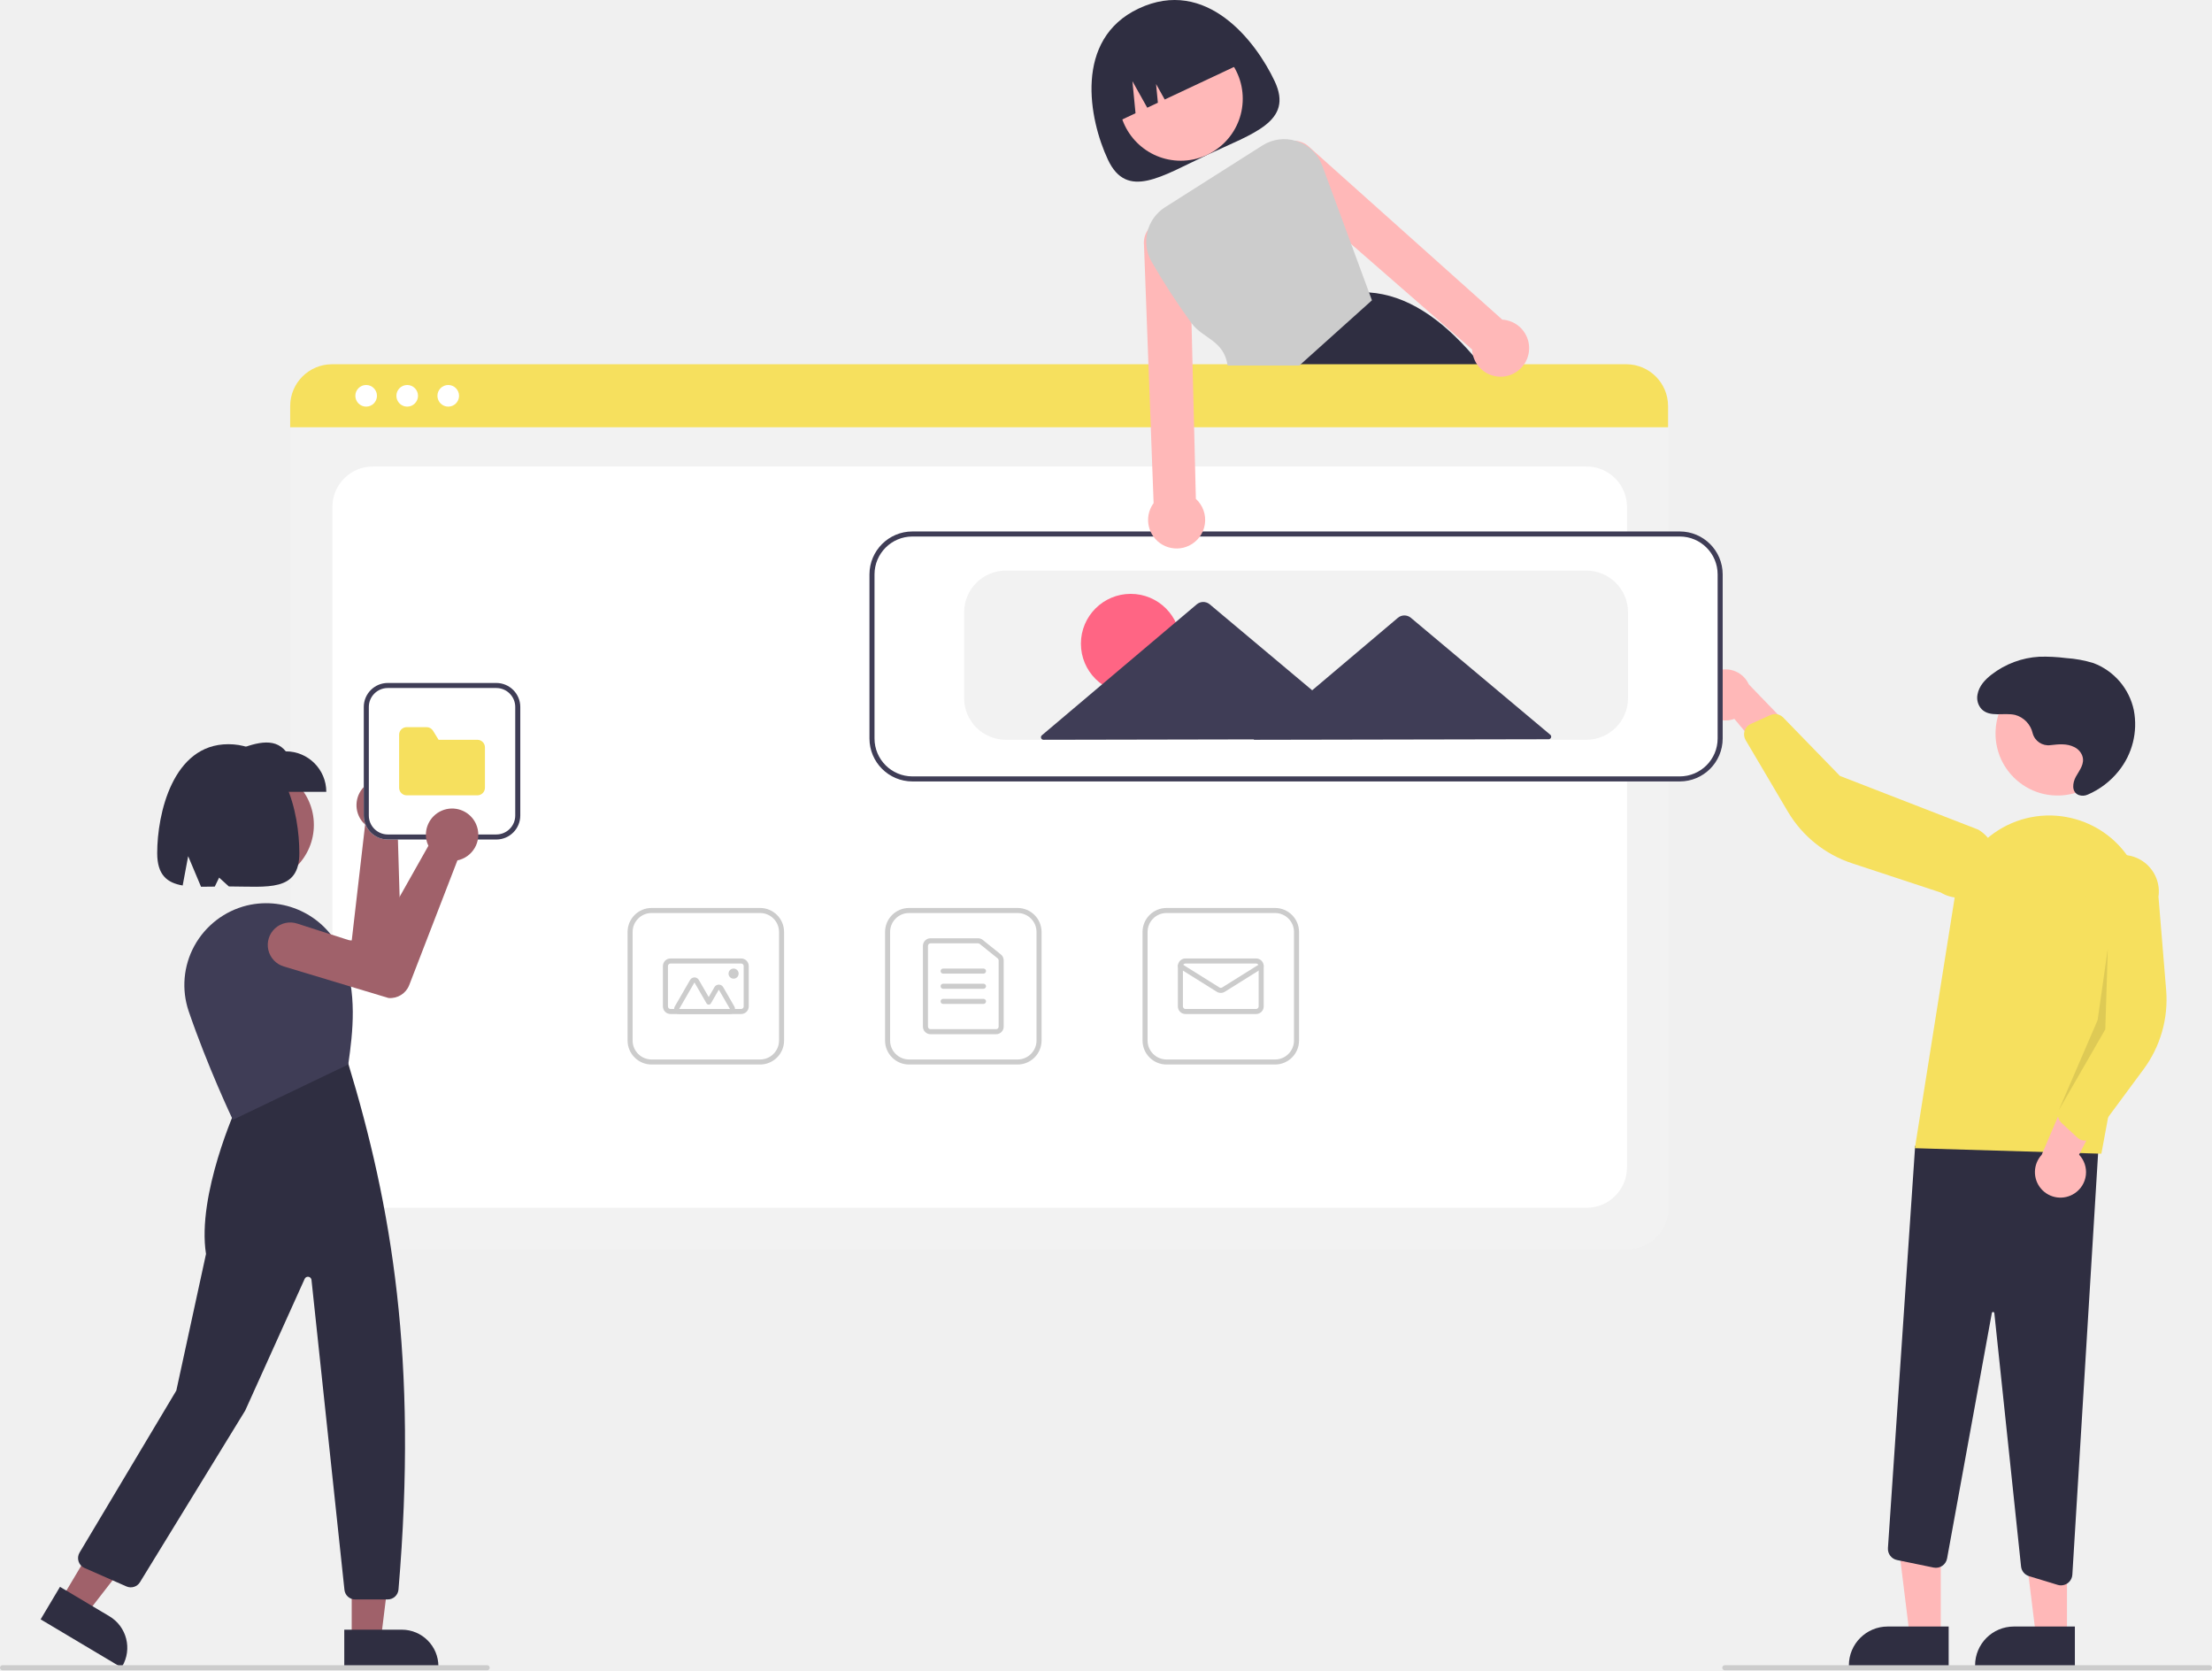
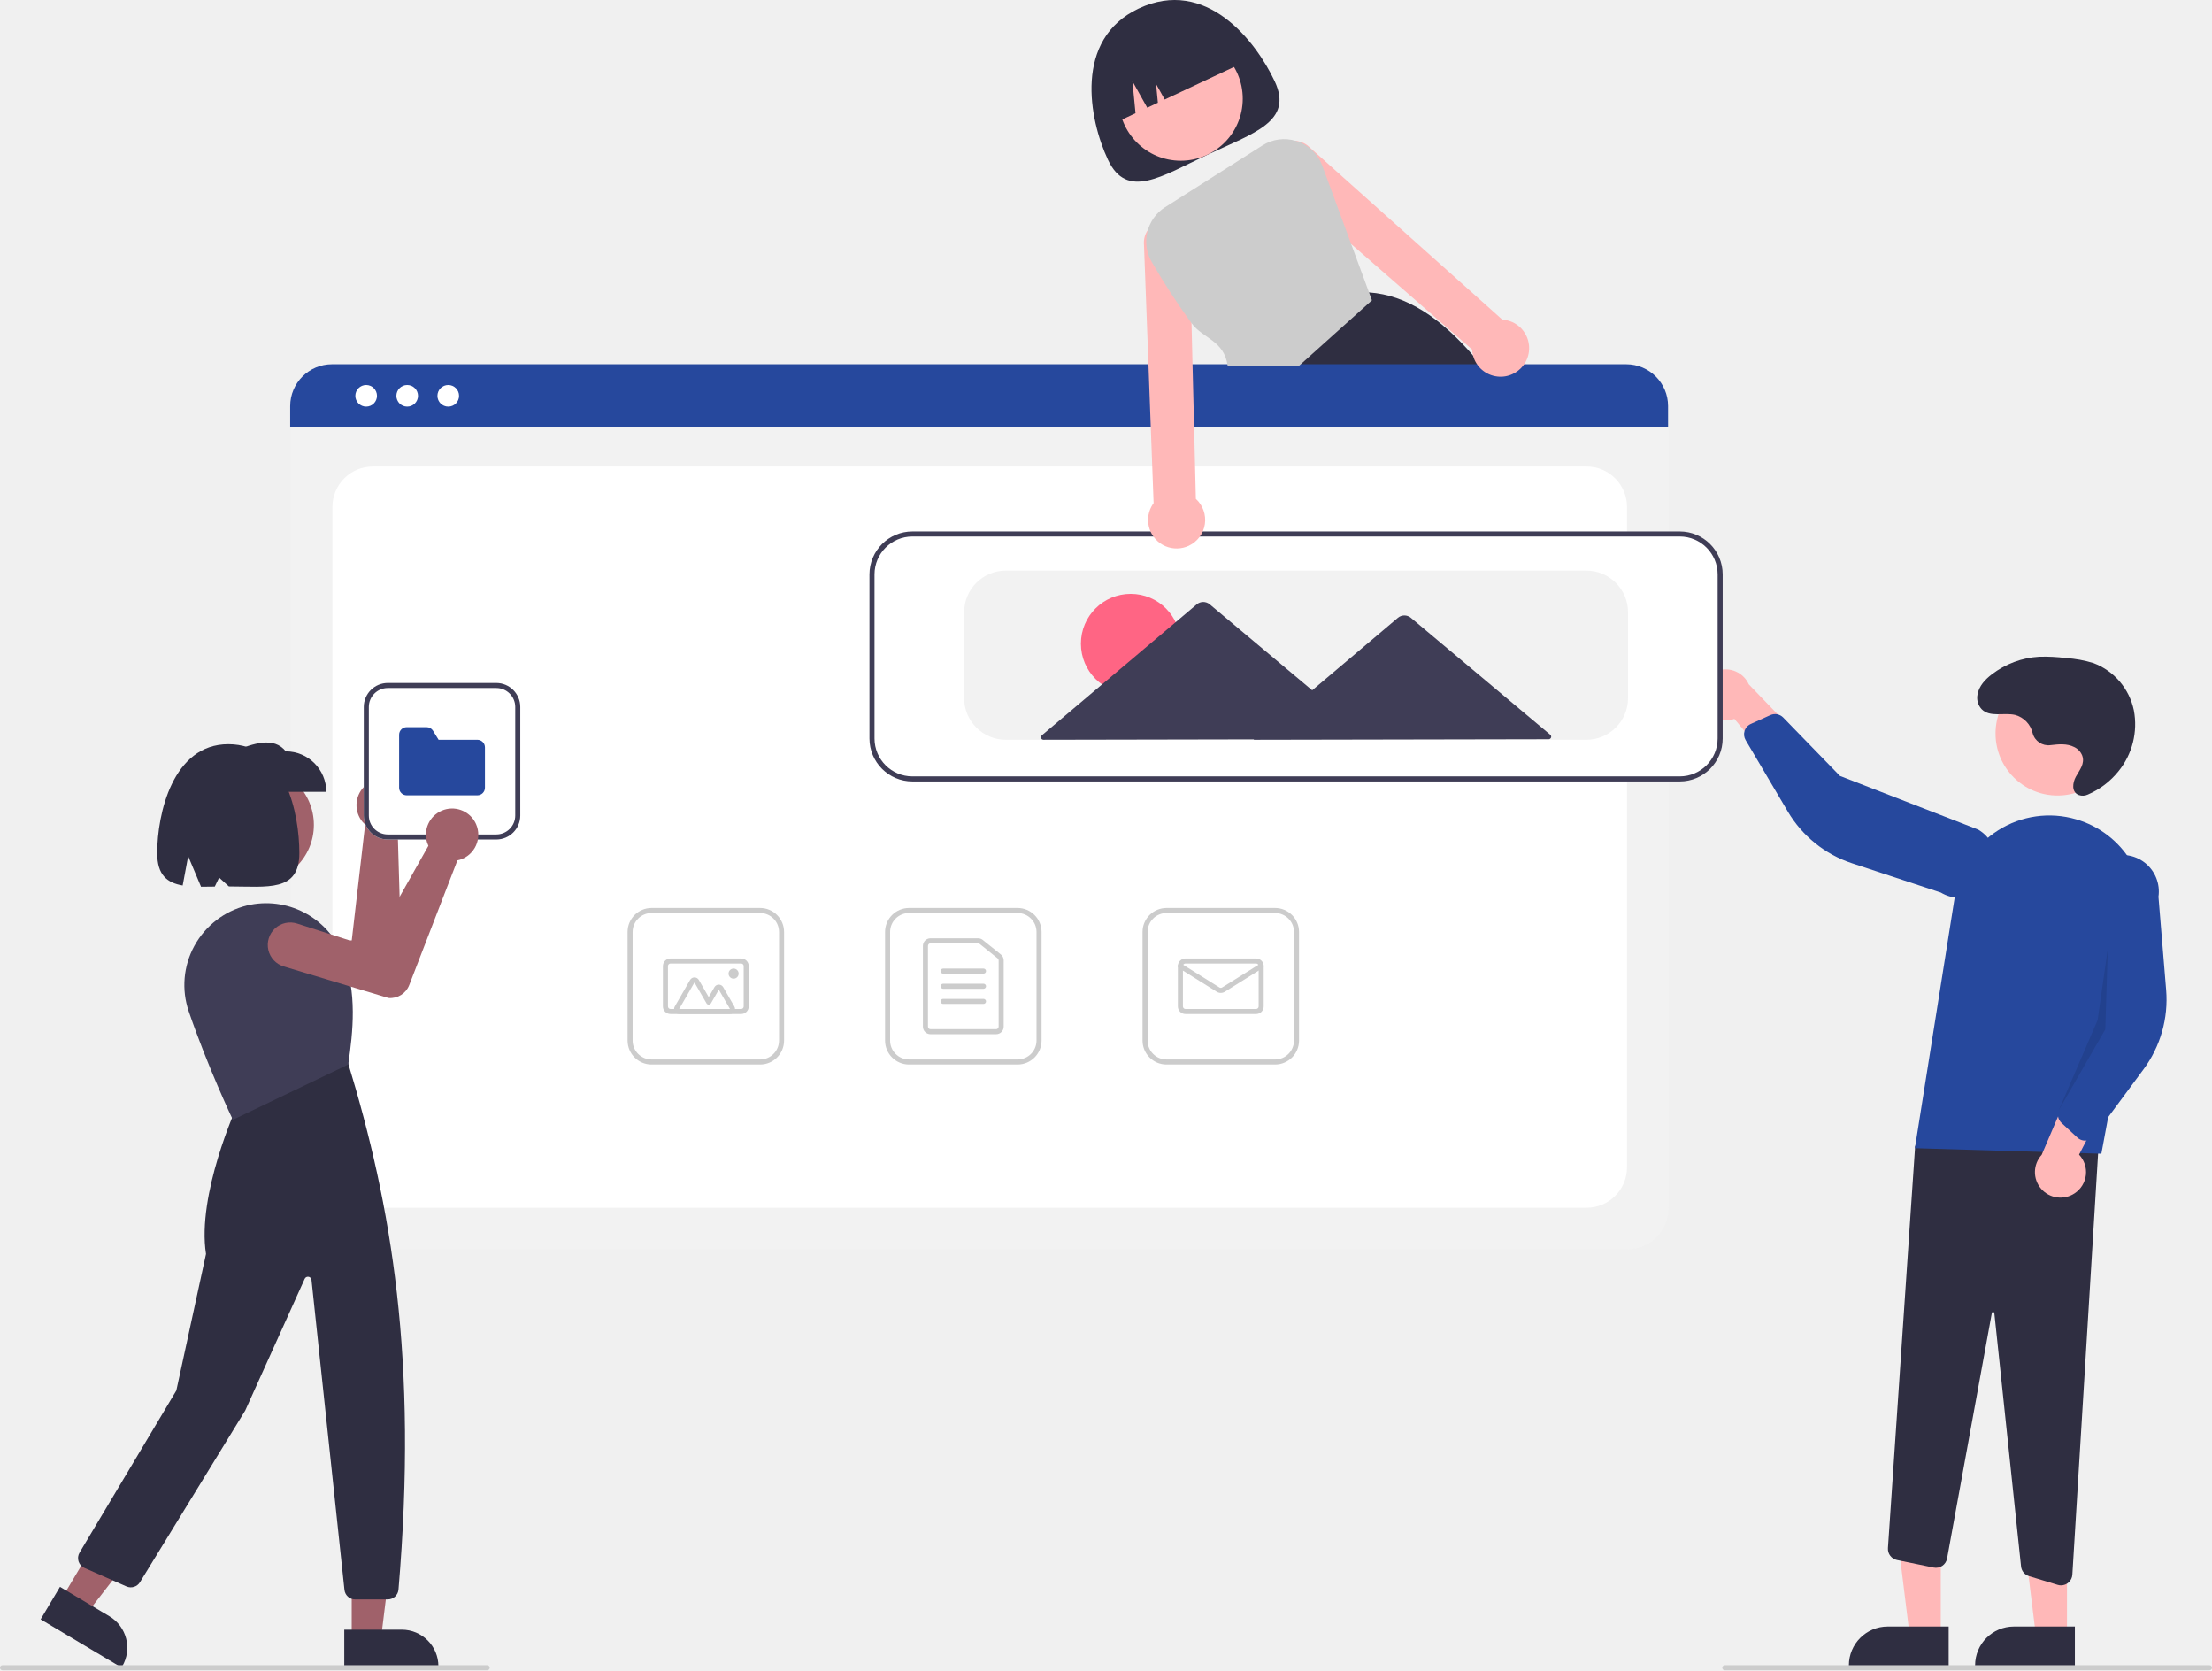
<svg xmlns="http://www.w3.org/2000/svg" id="a27520da-4319-485c-96d7-e776d7397e13" data-name="Layer 1" width="876.272" height="661.473" viewBox="0 0 876.272 661.473">
  <path d="M685.834,138.655c7.516,15.995-8.411,20.526-26.655,29.099s-31.898,17.942-39.414,1.947-13.615-47.743,12.195-59.871C658.66,97.284,678.318,122.659,685.834,138.655Z" transform="translate(-180.8642 -106.4605)" fill="#2f2e41" />
  <circle cx="467.746" cy="39.089" r="24.561" fill="#ffb8b8" />
  <path d="M770.29,254.473c-.85-1.11-1.7-2.2-2.56-3.26q-1.665-2.07-3.35-4.01c-12.73-14.69-26.27-23.94-41.18-24.93h-.02l-.22-.02-29.71,28.96-10.1,9.84.22.54,5.45,13.57h95.49A234.834,234.834,0,0,0,770.29,254.473Z" transform="translate(-180.8642 -106.4605)" fill="#2f2e41" />
  <path d="M621.902,155.438l0,0,8.792-4.131-1.225-12.683,5.879,10.496,4.202-1.975-.714-7.399,3.43,6.123,31.224-14.673,0,0a26,26,0,0,0-34.589-12.474l-4.525,2.126A26,26,0,0,0,621.902,155.438Z" transform="translate(-180.8642 -106.4605)" fill="#2f2e41" />
  <path d="M825.39,601.261H312.552a16.519,16.519,0,0,1-16.5-16.5V276.607a12.102,12.102,0,0,1,12.088-12.088H829.593a12.311,12.311,0,0,1,12.297,12.297V584.761A16.519,16.519,0,0,1,825.39,601.261Z" transform="translate(-180.8642 -106.4605)" fill="#f2f2f2" />
-   <path d="M328.552,584.761h480.839a16,16,0,0,0,16-16V307.213a16,16,0,0,0-16-16H328.552a16,16,0,0,0-16,16V568.761A16,16,0,0,0,328.552,584.761Z" transform="translate(-180.8642 -106.4605)" fill="#fff" />
-   <path d="M841.66,275.663H295.82v-8.4a16.574,16.574,0,0,1,16.56-16.55H825.1a16.574,16.574,0,0,1,16.56,16.55Z" transform="translate(-180.8642 -106.4605)" fill="#f6e05e" />
-   <circle cx="145.051" cy="156.752" r="4.283" fill="#fff" />
-   <circle cx="161.31" cy="156.752" r="4.283" fill="#fff" />
-   <circle cx="177.569" cy="156.752" r="4.283" fill="#fff" />
+   <path d="M328.552,584.761h480.839a16,16,0,0,0,16-16V307.213a16,16,0,0,0-16-16H328.552a16,16,0,0,0-16,16V568.761A16,16,0,0,0,328.552,584.761Z" transform="translate(-180.8642 -106.4605)" fill="#ffffff" />
+   <path d="M841.66,275.663H295.82v-8.4a16.574,16.574,0,0,1,16.56-16.55H825.1a16.574,16.574,0,0,1,16.56,16.55Z" transform="translate(-180.8642 -106.4605)" fill="#26489d" />
+   <circle cx="145.051" cy="156.752" r="4.283" fill="#ffffff" />
+   <circle cx="161.31" cy="156.752" r="4.283" fill="#ffffff" />
+   <circle cx="177.569" cy="156.752" r="4.283" fill="#ffffff" />
  <path d="M583.974,528.04h-43a9.511,9.511,0,0,1-9.5-9.5v-43a9.511,9.511,0,0,1,9.5-9.5h43a9.511,9.511,0,0,1,9.5,9.5v43A9.511,9.511,0,0,1,583.974,528.04Zm-43-60a7.508,7.508,0,0,0-7.5,7.5v43a7.508,7.508,0,0,0,7.5,7.5h43a7.508,7.508,0,0,0,7.5-7.5v-43a7.508,7.508,0,0,0-7.5-7.5Z" transform="translate(-180.8642 -106.4605)" fill="#ccc" />
  <path d="M575.474,516.04h-26a3.003,3.003,0,0,1-3-3v-32a3.003,3.003,0,0,1,3-3h18.839a3.007,3.007,0,0,1,1.879.662l7.16,5.754a2.984,2.984,0,0,1,1.121,2.338v26.246A3.003,3.003,0,0,1,575.474,516.04Zm-26-36a1.001,1.001,0,0,0-1,1v32a1.001,1.001,0,0,0,1,1h26a1.001,1.001,0,0,0,1-1v-26.246a.995.995,0,0,0-.374-.779l-7.161-5.754a1.002,1.002,0,0,0-.626-.22Z" transform="translate(-180.8642 -106.4605)" fill="#ccc" />
  <path d="M570.474,492.04h-16a1,1,0,0,1,0-2h16a1,1,0,0,1,0,2Z" transform="translate(-180.8642 -106.4605)" fill="#ccc" />
  <path d="M570.474,498.04h-16a1,1,0,0,1,0-2h16a1,1,0,0,1,0,2Z" transform="translate(-180.8642 -106.4605)" fill="#ccc" />
  <path d="M570.474,504.04h-16a1,1,0,0,1,0-2h16a1,1,0,0,1,0,2Z" transform="translate(-180.8642 -106.4605)" fill="#ccc" />
  <path d="M685.974,528.04h-43a9.511,9.511,0,0,1-9.5-9.5v-43a9.511,9.511,0,0,1,9.5-9.5h43a9.511,9.511,0,0,1,9.5,9.5v43A9.511,9.511,0,0,1,685.974,528.04Zm-43-60a7.508,7.508,0,0,0-7.5,7.5v43a7.508,7.508,0,0,0,7.5,7.5h43a7.508,7.508,0,0,0,7.5-7.5v-43a7.508,7.508,0,0,0-7.5-7.5Z" transform="translate(-180.8642 -106.4605)" fill="#ccc" />
  <path d="M678.474,508.04h-28a3.003,3.003,0,0,1-3-3v-16a3.003,3.003,0,0,1,3-3h28a3.003,3.003,0,0,1,3,3v16A3.003,3.003,0,0,1,678.474,508.04Zm-28-20a1.001,1.001,0,0,0-1,1v16a1.001,1.001,0,0,0,1,1h28a1.001,1.001,0,0,0,1-1v-16a1.001,1.001,0,0,0-1-1Z" transform="translate(-180.8642 -106.4605)" fill="#ccc" />
  <path d="M664.474,499.678a3.003,3.003,0,0,1-1.59-.453l-14.94-9.337a1,1,0,0,1,1.061-1.696l14.94,9.337a1.006,1.006,0,0,0,1.06,0l14.939-9.337a1,1,0,0,1,1.061,1.696l-14.939,9.337A3.004,3.004,0,0,1,664.474,499.678Z" transform="translate(-180.8642 -106.4605)" fill="#ccc" />
  <path d="M481.974,528.04h-43a9.511,9.511,0,0,1-9.5-9.5v-43a9.511,9.511,0,0,1,9.5-9.5h43a9.511,9.511,0,0,1,9.5,9.5v43A9.511,9.511,0,0,1,481.974,528.04Zm-43-60a7.508,7.508,0,0,0-7.5,7.5v43a7.508,7.508,0,0,0,7.5,7.5h43a7.508,7.508,0,0,0,7.5-7.5v-43a7.508,7.508,0,0,0-7.5-7.5Z" transform="translate(-180.8642 -106.4605)" fill="#ccc" />
  <path d="M474.474,508.04h-28a3.003,3.003,0,0,1-3-3v-16a3.003,3.003,0,0,1,3-3h28a3.003,3.003,0,0,1,3,3v16A3.003,3.003,0,0,1,474.474,508.04Zm-28-20a1.001,1.001,0,0,0-1,1v16a1.001,1.001,0,0,0,1,1h28a1.001,1.001,0,0,0,1-1v-16a1.001,1.001,0,0,0-1-1Z" transform="translate(-180.8642 -106.4605)" fill="#ccc" />
  <path d="M470.036,508.04h-20.124a2,2,0,0,1-1.732-3l6.062-10.5a2,2,0,0,1,3.464,0l3.915,6.781,2.268-3.929a2,2,0,0,1,3.464,0l4.415,7.647a2,2,0,0,1-1.732,3Zm0-2h0l-4.415-7.647-3.134,5.429a1.0 1,0,0,1-.866.5h0a1.0 1,0,0,1-.866-.5l-4.781-8.281-6.062,10.5Z" transform="translate(-180.8642 -106.4605)" fill="#ccc" />
  <circle cx="290.61" cy="385.579" r="2" fill="#ccc" />
  <polygon points="768.825 648.15 756.565 648.149 750.733 600.861 768.827 600.862 768.825 648.15" fill="#ffb8b8" />
  <path d="M952.816,766.494l-39.531-.001v-.5a15.386,15.386,0,0,1,15.386-15.386h.001l24.144.001Z" transform="translate(-180.8642 -106.4605)" fill="#2f2e41" />
  <polygon points="818.825 648.15 806.565 648.149 800.733 600.861 818.827 600.862 818.825 648.15" fill="#ffb8b8" />
  <path d="M1002.816,766.494l-39.531-.001v-.5a15.386,15.386,0,0,1,15.386-15.386h.001l24.144.001Z" transform="translate(-180.8642 -106.4605)" fill="#2f2e41" />
  <path d="M996.014,734.111l-11.354-3.454a4.493,4.493,0,0,1-3.166-3.833L970.908,626.498a.48.48,0,0,0-.479-.447.469.469,0,0,0-.51.409l-17.731,97.199a4.5,4.5,0,0,1-5.335,3.6L932.342,724.269a4.516,4.516,0,0,1-3.582-4.712l10.785-159.312,73.138-7.892-10.868,177.727a4.505,4.505,0,0,1-4.484,4.228A4.526,4.526,0,0,1,996.014,734.111Z" transform="translate(-180.8642 -106.4605)" fill="#2f2e41" />
  <circle cx="815.08" cy="290.487" r="24.561" fill="#ffb8b8" />
-   <path d="M939.433,561.18l15.858-99.851a37.857,37.857,0,0,1,48.005-30.399h0a37.743,37.743,0,0,1,26.601,43.262l-16.591,89.172Z" transform="translate(-180.8642 -106.4605)" fill="#f6e05e" />
+   <path d="M939.433,561.18l15.858-99.851a37.857,37.857,0,0,1,48.005-30.399h0a37.743,37.743,0,0,1,26.601,43.262l-16.591,89.172Z" transform="translate(-180.8642 -106.4605)" fill="#26489d" />
  <path d="M1002.725,579.046a10.056,10.056,0,0,0,1.747-15.32l16.396-31.751-18.465,1.97-12.739,29.849a10.11,10.11,0,0,0,13.061,15.251Z" transform="translate(-180.8642 -106.4605)" fill="#ffb8b8" />
-   <path d="M1006.236,558.126a4.506,4.506,0,0,1-2.426-1.151l-6.273-5.797a4.515,4.515,0,0,1-1.092-5.054l12.537-29.718-1.779-58.72a14.497,14.497,0,1,1,28.727,3.919l3.041,36.912a46.373,46.373,0,0,1-8.938,31.397l-19.552,26.432a4.505,4.505,0,0,1-3.195,1.804A4.455,4.455,0,0,1,1006.236,558.126Z" transform="translate(-180.8642 -106.4605)" fill="#f6e05e" />
+   <path d="M1006.236,558.126a4.506,4.506,0,0,1-2.426-1.151l-6.273-5.797a4.515,4.515,0,0,1-1.092-5.054l12.537-29.718-1.779-58.72a14.497,14.497,0,1,1,28.727,3.919l3.041,36.912a46.373,46.373,0,0,1-8.938,31.397l-19.552,26.432a4.505,4.505,0,0,1-3.195,1.804A4.455,4.455,0,0,1,1006.236,558.126Z" transform="translate(-180.8642 -106.4605)" fill="#26489d" />
  <path d="M854.505,383.566a10.056,10.056,0,0,0,13.426,7.582l22.846,27.478,5.385-17.772-22.52-23.369a10.11,10.11,0,0,0-19.137,6.081Z" transform="translate(-180.8642 -106.4605)" fill="#ffb8b8" />
-   <path d="M872.401,394.955a4.506,4.506,0,0,1,2.006-1.786l7.784-3.517a4.515,4.515,0,0,1,5.08.965l22.478,23.132,54.766,21.257a14.497,14.497,0,1,1-14.809,24.926l-35.177-11.592a46.374,46.374,0,0,1-25.427-20.472l-16.717-28.31a4.505,4.505,0,0,1-.415-3.646A4.454,4.454,0,0,1,872.401,394.955Z" transform="translate(-180.8642 -106.4605)" fill="#f6e05e" />
+   <path d="M872.401,394.955a4.506,4.506,0,0,1,2.006-1.786l7.784-3.517a4.515,4.515,0,0,1,5.08.965l22.478,23.132,54.766,21.257a14.497,14.497,0,1,1-14.809,24.926l-35.177-11.592a46.374,46.374,0,0,1-25.427-20.472l-16.717-28.31a4.505,4.505,0,0,1-.415-3.646A4.454,4.454,0,0,1,872.401,394.955Z" transform="translate(-180.8642 -106.4605)" fill="#26489d" />
  <polygon points="835.002 375.652 834.002 407.652 815.58 439.663 830.962 403.99 835.002 375.652" opacity="0.1" />
  <path d="M993.13,401.563a6.423,6.423,0,0,1-7.031-4.702,9.764,9.764,0,0,0-6.951-7.274c-4.505-1.029-10.012,1.091-13.314-2.322a6.637,6.637,0,0,1-1.575-5.842c.608-3.317,2.981-5.823,5.563-7.827a34.062,34.062,0,0,1,18.866-7.051,67.677,67.677,0,0,1,10.621.528,47.009,47.009,0,0,1,10.864,1.985,25.576,25.576,0,0,1,16.002,18.68,29.528,29.528,0,0,1-6.057,24.13,31.702,31.702,0,0,1-12.161,9.259,4.744,4.744,0,0,1-3.606.183c-2.957-1.176-2.474-4.839-1.126-7.283,1.443-2.615,3.663-5.146,2.503-8.329a6.302,6.302,0,0,0-3.127-3.366c-2.94-1.499-6.228-1.145-9.389-.78Z" transform="translate(-180.8642 -106.4605)" fill="#2f2e41" />
-   <path d="M846.297,415.433h-304a16.519,16.519,0,0,1-16.5-16.5v-65a16.519,16.519,0,0,1,16.5-16.5h304a16.519,16.519,0,0,1,16.5,16.5v65A16.519,16.519,0,0,1,846.297,415.433Z" transform="translate(-180.8642 -106.4605)" fill="#fff" />
+   <path d="M846.297,415.433h-304a16.519,16.519,0,0,1-16.5-16.5v-65a16.519,16.519,0,0,1,16.5-16.5h304a16.519,16.519,0,0,1,16.5,16.5v65A16.519,16.519,0,0,1,846.297,415.433Z" transform="translate(-180.8642 -106.4605)" fill="#ffffff" />
  <path d="M846.297,415.933h-304a17.019,17.019,0,0,1-17-17v-65a17.019,17.019,0,0,1,17-17h304a17.019,17.019,0,0,1,17,17v65A17.019,17.019,0,0,1,846.297,415.933Zm-304-97a15.017,15.017,0,0,0-15,15v65a15.017,15.017,0,0,0,15,15h304a15.017,15.017,0,0,0,15-15v-65a15.017,15.017,0,0,0-15-15Z" transform="translate(-180.8642 -106.4605)" fill="#3f3d56" />
  <path d="M809.297,399.433h-230a16.519,16.519,0,0,1-16.5-16.5v-34a16.519,16.519,0,0,1,16.5-16.5h230a16.519,16.519,0,0,1,16.5,16.5v34A16.519,16.519,0,0,1,809.297,399.433Z" transform="translate(-180.8642 -106.4605)" fill="#f2f2f2" />
  <circle cx="447.928" cy="254.915" r="19.732" fill="#ff6584" />
  <path d="M795.004,397.442l-27.853-23.36-27.372-22.956a4,4,0,0,0-5.153.01l-27.283,23.062-6.664,5.633-10.048-8.427-30.537-25.611a4,4,0,0,0-5.152.01l-30.438,25.728-30.917,26.133a1.0 1,0,0,0,.647,1.764l63.387-.122,20.064-.039-.196.166,59.808-.115,57.067-.11A1.0 1,0,0,0,795.004,397.442Z" transform="translate(-180.8642 -106.4605)" fill="#3f3d56" />
  <path d="M1056.136,767.933h-192a1,1,0,0,1,0-2h192a1,1,0,0,1,0,2Z" transform="translate(-180.8642 -106.4605)" fill="#ccc" />
  <path d="M784.92,238.373a11.221,11.221,0,0,0-7.25-5.1,10.301,10.301,0,0,0-1.66-.21l-76.19-68.12a9.015,9.015,0,0,0-5.63-2.69,7.67,7.67,0,0,0-1.27-.04,9.055,9.055,0,0,0-5.96,15.48l29.17,25.43,47.9,41.75a11.916,11.916,0,0,0,.35,2.33,11.266,11.266,0,0,0,9.67,8.37,11.092,11.092,0,0,0,6.05-1,11.407,11.407,0,0,0,3.88-2.97c.11-.13.21-.25.31-.39a11.293,11.293,0,0,0,.63-12.84Z" transform="translate(-180.8642 -106.4605)" fill="#ffb8b8" />
  <path d="M654.6,304.023l-.71-28.86-.6-23.95-.41-16.76-.81-32.67a9.046,9.046,0,0,0-15.71-5.25,6.923,6.923,0,0,0-.75.96,8.936,8.936,0,0,0-1.56,6.05l1.78,47.67.89,23.95,1.14,30.55a12.047,12.047,0,0,0-.89,1.41,11.248,11.248,0,0,0-.71,8.84,11.311,11.311,0,0,0,15.56,6.63,11.301,11.301,0,0,0,2.78-18.57Z" transform="translate(-180.8642 -106.4605)" fill="#ffb8b8" />
  <path d="M723.201,222.273l-7.07-19.15-11.44-31.02a16.006,16.006,0,0,0-9.95-9.68c-.18-.06-.37-.12-.55-.17a15.984,15.984,0,0,0-13.24,1.82l-38.53,24.44a16.093,16.093,0,0,0-5.27,21.75,276.323,276.323,0,0,0,15.73,24.19c4.49,6.11,12.85,6.76,14.3,16.76h28.41l28.76-25.82Z" transform="translate(-180.8642 -106.4605)" fill="#ccc" />
  <circle cx="101.165" cy="326.682" r="23.172" fill="#a0616a" />
  <path d="M338.916,417.193q.343.273.664.578a10.38,10.38,0,0,1-.417,15.484,9.722,9.722,0,0,1-.814.613l1.568,52.945a8.061,8.061,0,0,1-5.545,7.867l-.096.021-42.989,4.578a8.899,8.899,0,1,1-1.722-17.713l30.644-2.699,5.3-45.851a9.876,9.876,0,0,1-.972-.99,10.38,10.38,0,0,1,14.378-14.833Z" transform="translate(-180.8642 -106.4605)" fill="#a0616a" />
  <polygon points="139.328 649.174 150.895 649.174 156.397 604.561 139.326 604.561 139.328 649.174" fill="#a0616a" />
  <path d="M317.242,751.858l22.778-.001h.001a14.516,14.516,0,0,1,14.516,14.516v.472l-37.294.001Z" transform="translate(-180.8642 -106.4605)" fill="#2f2e41" />
  <polygon points="24.366 633.182 34.304 639.099 61.857 603.582 47.189 594.849 24.366 633.182" fill="#a0616a" />
  <path d="M204.627,734.889l19.572,11.653.001 0a14.516,14.516,0,0,1,5.046,19.899l-.241.405L196.96,747.767Z" transform="translate(-180.8642 -106.4605)" fill="#2f2e41" />
  <path d="M334.488,739.877H321.536a4.238,4.238,0,0,1-4.221-3.797L304.258,613.343a1.415,1.415,0,0,0-2.697-.433l-23.555,52.159-41.704,68.003a4.266,4.266,0,0,1-5.329,1.666l-16.66-7.33a4.247,4.247,0,0,1-1.935-6.064l38.337-64.192,11.758-54.085c-3.698-23.455,12.155-58.326,12.316-58.676l.079-.17,43.668-17.068.219.268c17.221,56.514,27.715,117.332,19.967,208.568A4.274,4.274,0,0,1,334.488,739.877Z" transform="translate(-180.8642 -106.4605)" fill="#2f2e41" />
  <path d="M273.107,549.934l-.203-.427c-.097-.205-9.807-20.684-17.292-42.571a32.285,32.285,0,0,1,2.239-25.873,32.637,32.637,0,0,1,20.813-16.004h0A32.677,32.677,0,0,1,316.591,484.627c5.937,14.847,4.045,30.695,2.264,43.157l-.035.25-.227.109Z" transform="translate(-180.8642 -106.4605)" fill="#3f3d56" />
  <path d="M310.124,420.054H273.33V404.015c8.076-3.208,15.978-5.937,20.756,0a16.038,16.038,0,0,1,16.038,16.038Z" transform="translate(-180.8642 -106.4605)" fill="#2f2e41" />
  <path d="M271.293,401.185c-21.996,0-28.153,27.571-28.153,43.126,0,8.674,3.923,11.777,10.088,12.827l2.177-11.611,5.099,12.111c1.732.009,3.551-.025,5.437-.06l1.729-3.56,3.855,3.496c15.441.023,27.921,2.274,27.921-13.203C299.445,428.756,294.046,401.185,271.293,401.185Z" transform="translate(-180.8642 -106.4605)" fill="#2f2e41" />
  <path d="M373.864,767.933h-192a1,1,0,1,1,0-2h192a1,1,0,0,1,0,2Z" transform="translate(-180.8642 -106.4605)" fill="#ccc" />
-   <path d="M377.474,438.933h-43a9.511,9.511,0,0,1-9.5-9.5v-43a9.511,9.511,0,0,1,9.5-9.5h43a9.511,9.511,0,0,1,9.5,9.5v43A9.511,9.511,0,0,1,377.474,438.933Z" transform="translate(-180.8642 -106.4605)" fill="#fff" />
+   <path d="M377.474,438.933h-43a9.511,9.511,0,0,1-9.5-9.5v-43a9.511,9.511,0,0,1,9.5-9.5h43a9.511,9.511,0,0,1,9.5,9.5v43A9.511,9.511,0,0,1,377.474,438.933Z" transform="translate(-180.8642 -106.4605)" fill="#ffffff" />
  <path d="M377.474,438.933h-43a9.511,9.511,0,0,1-9.5-9.5v-43a9.511,9.511,0,0,1,9.5-9.5h43a9.511,9.511,0,0,1,9.5,9.5v43A9.511,9.511,0,0,1,377.474,438.933Zm-43-60a7.508,7.508,0,0,0-7.5,7.5v43a7.508,7.508,0,0,0,7.5,7.5h43a7.508,7.508,0,0,0,7.5-7.5v-43a7.508,7.508,0,0,0-7.5-7.5Z" transform="translate(-180.8642 -106.4605)" fill="#3f3d56" />
-   <path d="M369.974,421.433h-28a3.003,3.003,0,0,1-3-3v-21a3.003,3.003,0,0,1,3-3h7.882a2.981,2.981,0,0,1,2.555,1.427l2.198,3.573h15.364a3.003,3.003,0,0,1,3,3v16A3.003,3.003,0,0,1,369.974,421.433Z" transform="translate(-180.8642 -106.4605)" fill="#f6e05e" />
+   <path d="M369.974,421.433h-28a3.003,3.003,0,0,1-3-3v-21a3.003,3.003,0,0,1,3-3h7.882a2.981,2.981,0,0,1,2.555,1.427l2.198,3.573h15.364a3.003,3.003,0,0,1,3,3v16A3.003,3.003,0,0,1,369.974,421.433Z" transform="translate(-180.8642 -106.4605)" fill="#26489d" />
  <path d="M369.064,432.042q.21.384.388.79a10.38,10.38,0,0,1-6.393,14.109,9.72,9.72,0,0,1-.988.25l-19.099,49.405a8.061,8.061,0,0,1-8.163,5.099l-.096-.018-41.397-12.462a8.899,8.899,0,1,1,5.286-16.993l29.29,9.404,22.676-40.202a9.876,9.876,0,0,1-.511-1.289,10.38,10.38,0,0,1,19.007-8.091Z" transform="translate(-180.8642 -106.4605)" fill="#a0616a" />
</svg>
